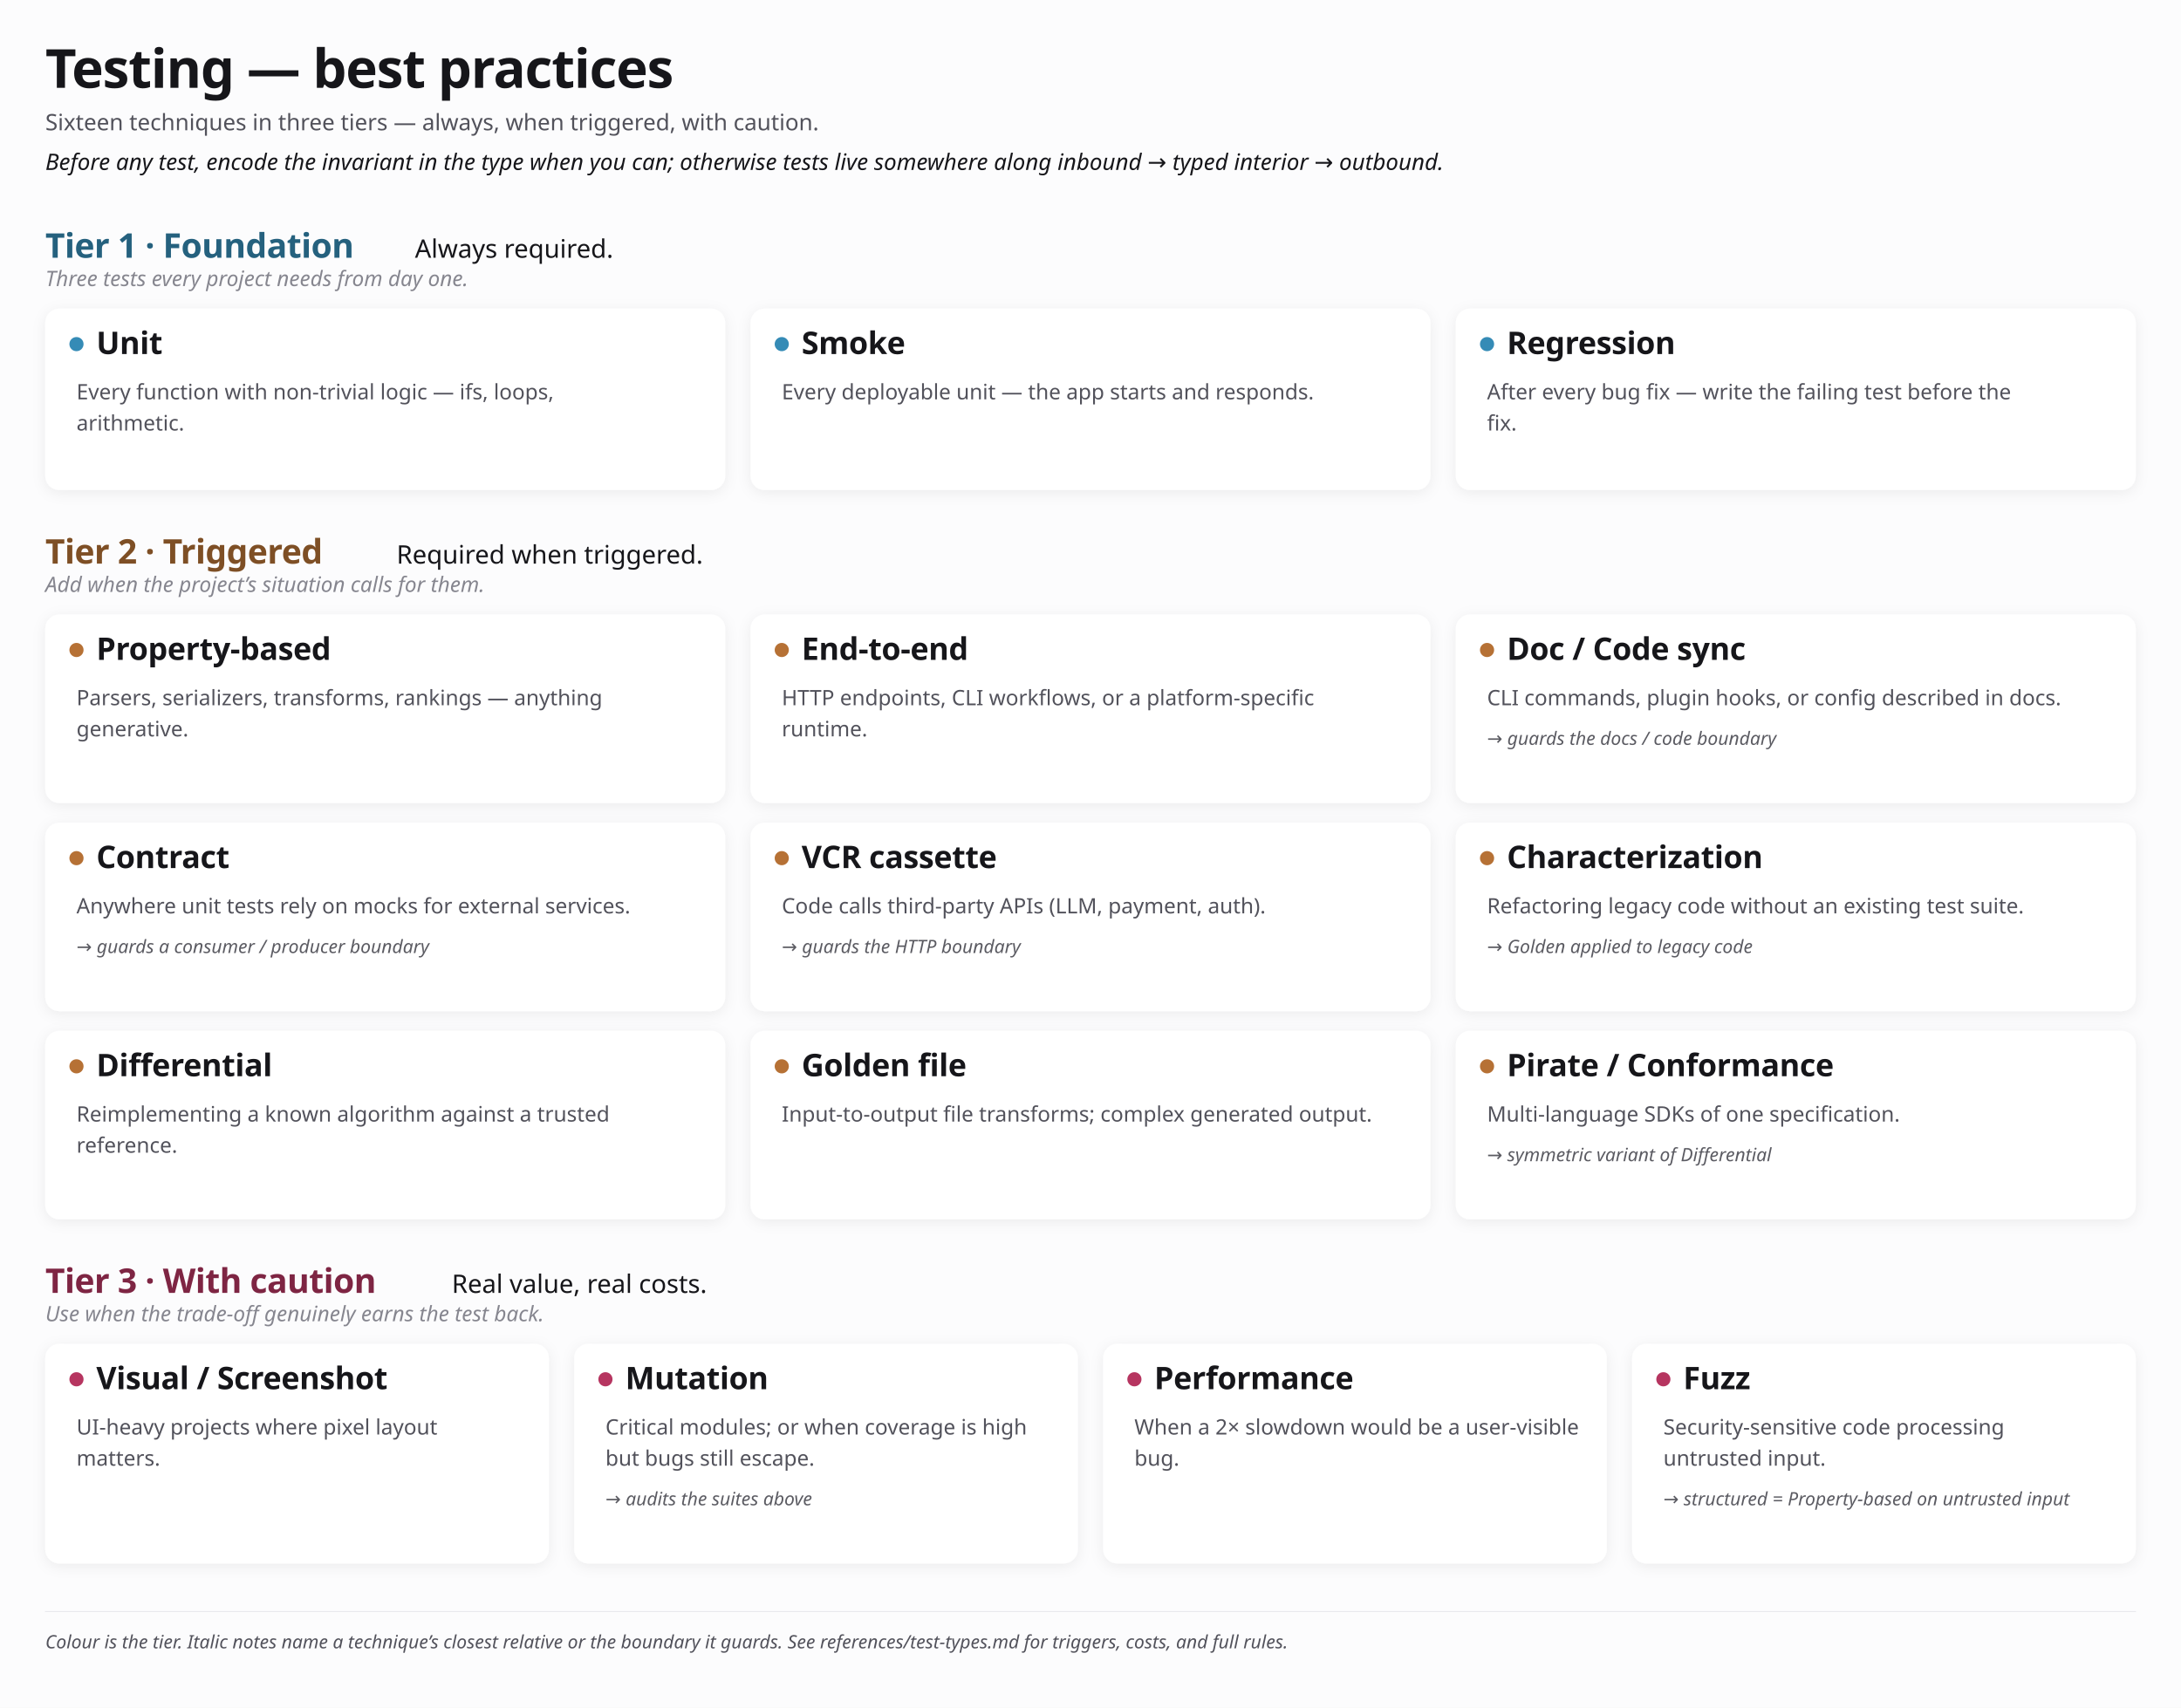
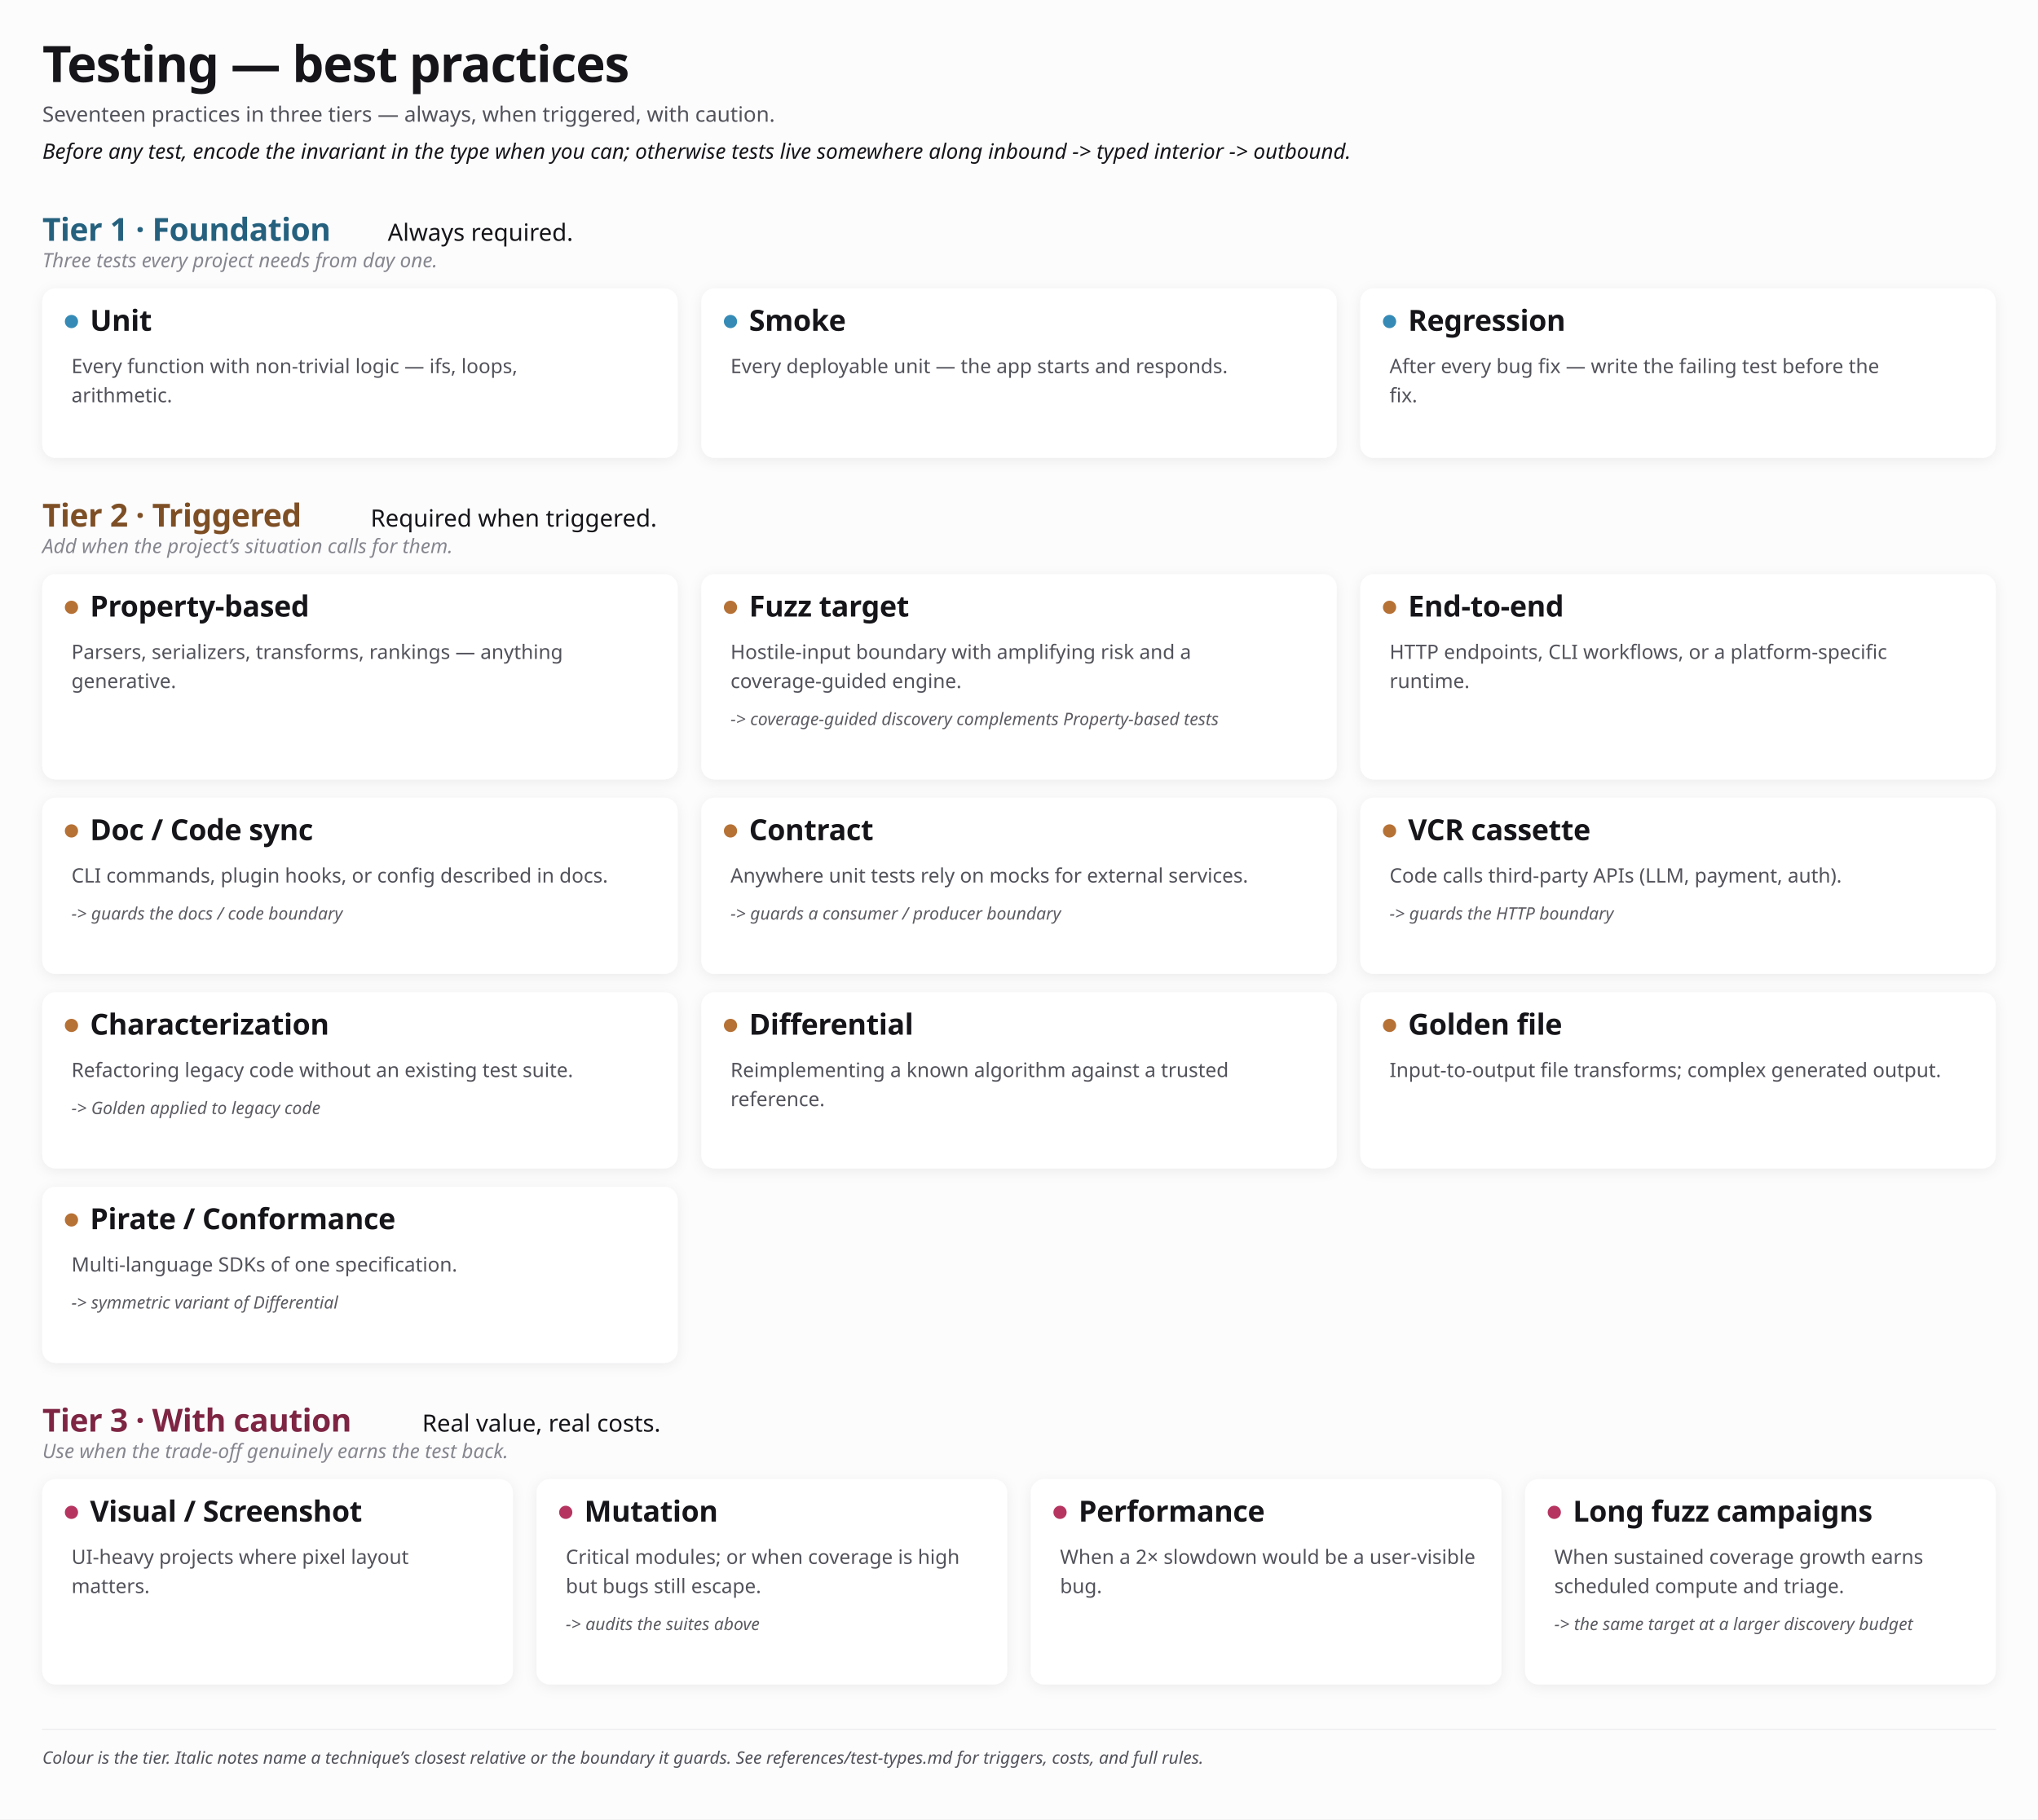
- <svg xmlns="http://www.w3.org/2000/svg" width="1540" height="1206" viewBox="0 0 1540 1206">
+ <svg xmlns="http://www.w3.org/2000/svg" width="1540" height="1375" viewBox="0 0 1540 1375">
  <defs>
    <filter id="soft" x="-25%" y="-25%" width="150%" height="160%">
      <feDropShadow dx="0" dy="2" stdDeviation="5" flood-color="#0a0a14" flood-opacity="0.07" />
    </filter>
  </defs>
-   <rect x="0.0" y="0.0" width="1540.0" height="1206.0" rx="0" ry="0" fill="#fcfcfd" stroke="none" stroke-width="1" />
+   <rect x="0.0" y="0.0" width="1540.0" height="1375.0" rx="0" ry="0" fill="#fcfcfd" stroke="none" stroke-width="1" />
  <text x="32.0" y="62.0" font-size="38" font-family="Bricolage Grotesque" font-weight="700" fill="#16161a" text-anchor="start" font-kerning="normal" letter-spacing="-0.68">Testing — best practices</text>
-   <text x="32.0" y="92.0" font-size="16" font-family="Hanken Grotesk" font-weight="400" fill="#52525b" text-anchor="start" font-kerning="normal">Sixteen techniques in three tiers — always, when triggered, with caution.</text>
-   <text x="32.0" y="120.0" font-size="16" font-family="Hanken Grotesk" font-weight="400" fill="#16161a" text-anchor="start" font-kerning="normal" font-style="italic">Before any test, encode the invariant in the type when you can; otherwise tests live somewhere along  inbound  →  typed interior  →  outbound.</text>
+   <text x="32.0" y="92.0" font-size="16" font-family="Hanken Grotesk" font-weight="400" fill="#52525b" text-anchor="start" font-kerning="normal">Seventeen practices in three tiers — always, when triggered, with caution.</text>
+   <text x="32.0" y="120.0" font-size="16" font-family="Hanken Grotesk" font-weight="400" fill="#16161a" text-anchor="start" font-kerning="normal" font-style="italic">Before any test, encode the invariant in the type when you can; otherwise tests live somewhere along  inbound  -&gt;  typed interior  -&gt;  outbound.</text>
  <text x="32.0" y="182.0" font-size="24" font-family="Bricolage Grotesque" font-weight="700" fill="#25617e" text-anchor="start" font-kerning="normal" letter-spacing="-0.29">Tier 1 · Foundation</text>
  <text x="293.0" y="182.0" font-size="18" font-family="Bricolage Grotesque" font-weight="500" fill="#16161a" text-anchor="start" font-kerning="normal">Always required.</text>
  <text x="32.0" y="202.0" font-size="15" font-family="Hanken Grotesk" font-weight="400" fill="#86868f" text-anchor="start" font-kerning="normal" font-style="italic">Three tests every project needs from day one.</text>
  <g filter="url(#soft)">
    <rect x="32.0" y="218.0" width="480.0" height="128.0" rx="10" ry="10" fill="#ffffff" stroke="none" stroke-width="1" />
  </g>
  <circle cx="54.0" cy="243.0" r="5" fill="#358bb6" />
  <text x="68.0" y="250.0" font-size="22" font-family="Bricolage Grotesque" font-weight="700" fill="#16161a" text-anchor="start" font-kerning="normal" letter-spacing="-0.18">Unit</text>
  <text x="54.0" y="282.0" font-size="15" font-family="Hanken Grotesk" font-weight="400" fill="#52525b" text-anchor="start" font-kerning="normal">Every function with non-trivial logic — ifs, loops,</text>
  <text x="54.0" y="304.0" font-size="15" font-family="Hanken Grotesk" font-weight="400" fill="#52525b" text-anchor="start" font-kerning="normal">arithmetic.</text>
  <g filter="url(#soft)">
    <rect x="530.0" y="218.0" width="480.0" height="128.0" rx="10" ry="10" fill="#ffffff" stroke="none" stroke-width="1" />
  </g>
  <circle cx="552.0" cy="243.0" r="5" fill="#358bb6" />
  <text x="566.0" y="250.0" font-size="22" font-family="Bricolage Grotesque" font-weight="700" fill="#16161a" text-anchor="start" font-kerning="normal" letter-spacing="-0.18">Smoke</text>
  <text x="552.0" y="282.0" font-size="15" font-family="Hanken Grotesk" font-weight="400" fill="#52525b" text-anchor="start" font-kerning="normal">Every deployable unit — the app starts and responds.</text>
  <g filter="url(#soft)">
    <rect x="1028.0" y="218.0" width="480.0" height="128.0" rx="10" ry="10" fill="#ffffff" stroke="none" stroke-width="1" />
  </g>
  <circle cx="1050.0" cy="243.0" r="5" fill="#358bb6" />
  <text x="1064.0" y="250.0" font-size="22" font-family="Bricolage Grotesque" font-weight="700" fill="#16161a" text-anchor="start" font-kerning="normal" letter-spacing="-0.18">Regression</text>
  <text x="1050.0" y="282.0" font-size="15" font-family="Hanken Grotesk" font-weight="400" fill="#52525b" text-anchor="start" font-kerning="normal">After every bug fix — write the failing test before the</text>
  <text x="1050.0" y="304.0" font-size="15" font-family="Hanken Grotesk" font-weight="400" fill="#52525b" text-anchor="start" font-kerning="normal">fix.</text>
  <text x="32.0" y="398.0" font-size="24" font-family="Bricolage Grotesque" font-weight="700" fill="#7e4f25" text-anchor="start" font-kerning="normal" letter-spacing="-0.29">Tier 2 · Triggered</text>
  <text x="280.0" y="398.0" font-size="18" font-family="Bricolage Grotesque" font-weight="500" fill="#16161a" text-anchor="start" font-kerning="normal">Required when triggered.</text>
  <text x="32.0" y="418.0" font-size="15" font-family="Hanken Grotesk" font-weight="400" fill="#86868f" text-anchor="start" font-kerning="normal" font-style="italic">Add when the project’s situation calls for them.</text>
  <g filter="url(#soft)">
-     <rect x="32.0" y="434.0" width="480.0" height="133.0" rx="10" ry="10" fill="#ffffff" stroke="none" stroke-width="1" />
+     <rect x="32.0" y="434.0" width="480.0" height="155.0" rx="10" ry="10" fill="#ffffff" stroke="none" stroke-width="1" />
  </g>
  <circle cx="54.0" cy="459.0" r="5" fill="#b67135" />
  <text x="68.0" y="466.0" font-size="22" font-family="Bricolage Grotesque" font-weight="700" fill="#16161a" text-anchor="start" font-kerning="normal" letter-spacing="-0.18">Property-based</text>
  <text x="54.0" y="498.0" font-size="15" font-family="Hanken Grotesk" font-weight="400" fill="#52525b" text-anchor="start" font-kerning="normal">Parsers, serializers, transforms, rankings — anything</text>
  <text x="54.0" y="520.0" font-size="15" font-family="Hanken Grotesk" font-weight="400" fill="#52525b" text-anchor="start" font-kerning="normal">generative.</text>
  <g filter="url(#soft)">
-     <rect x="530.0" y="434.0" width="480.0" height="133.0" rx="10" ry="10" fill="#ffffff" stroke="none" stroke-width="1" />
+     <rect x="530.0" y="434.0" width="480.0" height="155.0" rx="10" ry="10" fill="#ffffff" stroke="none" stroke-width="1" />
  </g>
  <circle cx="552.0" cy="459.0" r="5" fill="#b67135" />
-   <text x="566.0" y="466.0" font-size="22" font-family="Bricolage Grotesque" font-weight="700" fill="#16161a" text-anchor="start" font-kerning="normal" letter-spacing="-0.18">End-to-end</text>
-   <text x="552.0" y="498.0" font-size="15" font-family="Hanken Grotesk" font-weight="400" fill="#52525b" text-anchor="start" font-kerning="normal">HTTP endpoints, CLI workflows, or a platform-specific</text>
-   <text x="552.0" y="520.0" font-size="15" font-family="Hanken Grotesk" font-weight="400" fill="#52525b" text-anchor="start" font-kerning="normal">runtime.</text>
+   <text x="566.0" y="466.0" font-size="22" font-family="Bricolage Grotesque" font-weight="700" fill="#16161a" text-anchor="start" font-kerning="normal" letter-spacing="-0.18">Fuzz target</text>
+   <text x="552.0" y="498.0" font-size="15" font-family="Hanken Grotesk" font-weight="400" fill="#52525b" text-anchor="start" font-kerning="normal">Hostile-input boundary with amplifying risk and a</text>
+   <text x="552.0" y="520.0" font-size="15" font-family="Hanken Grotesk" font-weight="400" fill="#52525b" text-anchor="start" font-kerning="normal">coverage-guided engine.</text>
+   <text x="552.0" y="548.0" font-size="13" font-family="Hanken Grotesk" font-weight="400" fill="#5b5b62" text-anchor="start" font-kerning="normal" font-style="italic">-&gt;  coverage-guided discovery complements Property-based tests</text>
  <g filter="url(#soft)">
-     <rect x="1028.0" y="434.0" width="480.0" height="133.0" rx="10" ry="10" fill="#ffffff" stroke="none" stroke-width="1" />
+     <rect x="1028.0" y="434.0" width="480.0" height="155.0" rx="10" ry="10" fill="#ffffff" stroke="none" stroke-width="1" />
  </g>
  <circle cx="1050.0" cy="459.0" r="5" fill="#b67135" />
-   <text x="1064.0" y="466.0" font-size="22" font-family="Bricolage Grotesque" font-weight="700" fill="#16161a" text-anchor="start" font-kerning="normal" letter-spacing="-0.18">Doc / Code sync</text>
-   <text x="1050.0" y="498.0" font-size="15" font-family="Hanken Grotesk" font-weight="400" fill="#52525b" text-anchor="start" font-kerning="normal">CLI commands, plugin hooks, or config described in docs.</text>
-   <text x="1050.0" y="526.0" font-size="13" font-family="Hanken Grotesk" font-weight="400" fill="#5b5b62" text-anchor="start" font-kerning="normal" font-style="italic">→  guards the docs / code boundary</text>
+   <text x="1064.0" y="466.0" font-size="22" font-family="Bricolage Grotesque" font-weight="700" fill="#16161a" text-anchor="start" font-kerning="normal" letter-spacing="-0.18">End-to-end</text>
+   <text x="1050.0" y="498.0" font-size="15" font-family="Hanken Grotesk" font-weight="400" fill="#52525b" text-anchor="start" font-kerning="normal">HTTP endpoints, CLI workflows, or a platform-specific</text>
+   <text x="1050.0" y="520.0" font-size="15" font-family="Hanken Grotesk" font-weight="400" fill="#52525b" text-anchor="start" font-kerning="normal">runtime.</text>
  <g filter="url(#soft)">
-     <rect x="32.0" y="581.0" width="480.0" height="133.0" rx="10" ry="10" fill="#ffffff" stroke="none" stroke-width="1" />
+     <rect x="32.0" y="603.0" width="480.0" height="133.0" rx="10" ry="10" fill="#ffffff" stroke="none" stroke-width="1" />
  </g>
-   <circle cx="54.0" cy="606.0" r="5" fill="#b67135" />
-   <text x="68.0" y="613.0" font-size="22" font-family="Bricolage Grotesque" font-weight="700" fill="#16161a" text-anchor="start" font-kerning="normal" letter-spacing="-0.18">Contract</text>
-   <text x="54.0" y="645.0" font-size="15" font-family="Hanken Grotesk" font-weight="400" fill="#52525b" text-anchor="start" font-kerning="normal">Anywhere unit tests rely on mocks for external services.</text>
-   <text x="54.0" y="673.0" font-size="13" font-family="Hanken Grotesk" font-weight="400" fill="#5b5b62" text-anchor="start" font-kerning="normal" font-style="italic">→  guards a consumer / producer boundary</text>
+   <circle cx="54.0" cy="628.0" r="5" fill="#b67135" />
+   <text x="68.0" y="635.0" font-size="22" font-family="Bricolage Grotesque" font-weight="700" fill="#16161a" text-anchor="start" font-kerning="normal" letter-spacing="-0.18">Doc / Code sync</text>
+   <text x="54.0" y="667.0" font-size="15" font-family="Hanken Grotesk" font-weight="400" fill="#52525b" text-anchor="start" font-kerning="normal">CLI commands, plugin hooks, or config described in docs.</text>
+   <text x="54.0" y="695.0" font-size="13" font-family="Hanken Grotesk" font-weight="400" fill="#5b5b62" text-anchor="start" font-kerning="normal" font-style="italic">-&gt;  guards the docs / code boundary</text>
  <g filter="url(#soft)">
-     <rect x="530.0" y="581.0" width="480.0" height="133.0" rx="10" ry="10" fill="#ffffff" stroke="none" stroke-width="1" />
+     <rect x="530.0" y="603.0" width="480.0" height="133.0" rx="10" ry="10" fill="#ffffff" stroke="none" stroke-width="1" />
  </g>
-   <circle cx="552.0" cy="606.0" r="5" fill="#b67135" />
-   <text x="566.0" y="613.0" font-size="22" font-family="Bricolage Grotesque" font-weight="700" fill="#16161a" text-anchor="start" font-kerning="normal" letter-spacing="-0.18">VCR cassette</text>
-   <text x="552.0" y="645.0" font-size="15" font-family="Hanken Grotesk" font-weight="400" fill="#52525b" text-anchor="start" font-kerning="normal">Code calls third-party APIs (LLM, payment, auth).</text>
-   <text x="552.0" y="673.0" font-size="13" font-family="Hanken Grotesk" font-weight="400" fill="#5b5b62" text-anchor="start" font-kerning="normal" font-style="italic">→  guards the HTTP boundary</text>
+   <circle cx="552.0" cy="628.0" r="5" fill="#b67135" />
+   <text x="566.0" y="635.0" font-size="22" font-family="Bricolage Grotesque" font-weight="700" fill="#16161a" text-anchor="start" font-kerning="normal" letter-spacing="-0.18">Contract</text>
+   <text x="552.0" y="667.0" font-size="15" font-family="Hanken Grotesk" font-weight="400" fill="#52525b" text-anchor="start" font-kerning="normal">Anywhere unit tests rely on mocks for external services.</text>
+   <text x="552.0" y="695.0" font-size="13" font-family="Hanken Grotesk" font-weight="400" fill="#5b5b62" text-anchor="start" font-kerning="normal" font-style="italic">-&gt;  guards a consumer / producer boundary</text>
  <g filter="url(#soft)">
-     <rect x="1028.0" y="581.0" width="480.0" height="133.0" rx="10" ry="10" fill="#ffffff" stroke="none" stroke-width="1" />
+     <rect x="1028.0" y="603.0" width="480.0" height="133.0" rx="10" ry="10" fill="#ffffff" stroke="none" stroke-width="1" />
  </g>
-   <circle cx="1050.0" cy="606.0" r="5" fill="#b67135" />
-   <text x="1064.0" y="613.0" font-size="22" font-family="Bricolage Grotesque" font-weight="700" fill="#16161a" text-anchor="start" font-kerning="normal" letter-spacing="-0.18">Characterization</text>
-   <text x="1050.0" y="645.0" font-size="15" font-family="Hanken Grotesk" font-weight="400" fill="#52525b" text-anchor="start" font-kerning="normal">Refactoring legacy code without an existing test suite.</text>
-   <text x="1050.0" y="673.0" font-size="13" font-family="Hanken Grotesk" font-weight="400" fill="#5b5b62" text-anchor="start" font-kerning="normal" font-style="italic">→  Golden applied to legacy code</text>
+   <circle cx="1050.0" cy="628.0" r="5" fill="#b67135" />
+   <text x="1064.0" y="635.0" font-size="22" font-family="Bricolage Grotesque" font-weight="700" fill="#16161a" text-anchor="start" font-kerning="normal" letter-spacing="-0.18">VCR cassette</text>
+   <text x="1050.0" y="667.0" font-size="15" font-family="Hanken Grotesk" font-weight="400" fill="#52525b" text-anchor="start" font-kerning="normal">Code calls third-party APIs (LLM, payment, auth).</text>
+   <text x="1050.0" y="695.0" font-size="13" font-family="Hanken Grotesk" font-weight="400" fill="#5b5b62" text-anchor="start" font-kerning="normal" font-style="italic">-&gt;  guards the HTTP boundary</text>
  <g filter="url(#soft)">
-     <rect x="32.0" y="728.0" width="480.0" height="133.0" rx="10" ry="10" fill="#ffffff" stroke="none" stroke-width="1" />
+     <rect x="32.0" y="750.0" width="480.0" height="133.0" rx="10" ry="10" fill="#ffffff" stroke="none" stroke-width="1" />
  </g>
-   <circle cx="54.0" cy="753.0" r="5" fill="#b67135" />
-   <text x="68.0" y="760.0" font-size="22" font-family="Bricolage Grotesque" font-weight="700" fill="#16161a" text-anchor="start" font-kerning="normal" letter-spacing="-0.18">Differential</text>
-   <text x="54.0" y="792.0" font-size="15" font-family="Hanken Grotesk" font-weight="400" fill="#52525b" text-anchor="start" font-kerning="normal">Reimplementing a known algorithm against a trusted</text>
-   <text x="54.0" y="814.0" font-size="15" font-family="Hanken Grotesk" font-weight="400" fill="#52525b" text-anchor="start" font-kerning="normal">reference.</text>
+   <circle cx="54.0" cy="775.0" r="5" fill="#b67135" />
+   <text x="68.0" y="782.0" font-size="22" font-family="Bricolage Grotesque" font-weight="700" fill="#16161a" text-anchor="start" font-kerning="normal" letter-spacing="-0.18">Characterization</text>
+   <text x="54.0" y="814.0" font-size="15" font-family="Hanken Grotesk" font-weight="400" fill="#52525b" text-anchor="start" font-kerning="normal">Refactoring legacy code without an existing test suite.</text>
+   <text x="54.0" y="842.0" font-size="13" font-family="Hanken Grotesk" font-weight="400" fill="#5b5b62" text-anchor="start" font-kerning="normal" font-style="italic">-&gt;  Golden applied to legacy code</text>
  <g filter="url(#soft)">
-     <rect x="530.0" y="728.0" width="480.0" height="133.0" rx="10" ry="10" fill="#ffffff" stroke="none" stroke-width="1" />
+     <rect x="530.0" y="750.0" width="480.0" height="133.0" rx="10" ry="10" fill="#ffffff" stroke="none" stroke-width="1" />
  </g>
-   <circle cx="552.0" cy="753.0" r="5" fill="#b67135" />
-   <text x="566.0" y="760.0" font-size="22" font-family="Bricolage Grotesque" font-weight="700" fill="#16161a" text-anchor="start" font-kerning="normal" letter-spacing="-0.18">Golden file</text>
-   <text x="552.0" y="792.0" font-size="15" font-family="Hanken Grotesk" font-weight="400" fill="#52525b" text-anchor="start" font-kerning="normal">Input-to-output file transforms; complex generated output.</text>
+   <circle cx="552.0" cy="775.0" r="5" fill="#b67135" />
+   <text x="566.0" y="782.0" font-size="22" font-family="Bricolage Grotesque" font-weight="700" fill="#16161a" text-anchor="start" font-kerning="normal" letter-spacing="-0.18">Differential</text>
+   <text x="552.0" y="814.0" font-size="15" font-family="Hanken Grotesk" font-weight="400" fill="#52525b" text-anchor="start" font-kerning="normal">Reimplementing a known algorithm against a trusted</text>
+   <text x="552.0" y="836.0" font-size="15" font-family="Hanken Grotesk" font-weight="400" fill="#52525b" text-anchor="start" font-kerning="normal">reference.</text>
  <g filter="url(#soft)">
-     <rect x="1028.0" y="728.0" width="480.0" height="133.0" rx="10" ry="10" fill="#ffffff" stroke="none" stroke-width="1" />
+     <rect x="1028.0" y="750.0" width="480.0" height="133.0" rx="10" ry="10" fill="#ffffff" stroke="none" stroke-width="1" />
  </g>
-   <circle cx="1050.0" cy="753.0" r="5" fill="#b67135" />
-   <text x="1064.0" y="760.0" font-size="22" font-family="Bricolage Grotesque" font-weight="700" fill="#16161a" text-anchor="start" font-kerning="normal" letter-spacing="-0.18">Pirate / Conformance</text>
-   <text x="1050.0" y="792.0" font-size="15" font-family="Hanken Grotesk" font-weight="400" fill="#52525b" text-anchor="start" font-kerning="normal">Multi-language SDKs of one specification.</text>
-   <text x="1050.0" y="820.0" font-size="13" font-family="Hanken Grotesk" font-weight="400" fill="#5b5b62" text-anchor="start" font-kerning="normal" font-style="italic">→  symmetric variant of Differential</text>
-   <text x="32.0" y="913.0" font-size="24" font-family="Bricolage Grotesque" font-weight="700" fill="#7e2543" text-anchor="start" font-kerning="normal" letter-spacing="-0.29">Tier 3 · With caution</text>
-   <text x="319.0" y="913.0" font-size="18" font-family="Bricolage Grotesque" font-weight="500" fill="#16161a" text-anchor="start" font-kerning="normal">Real value, real costs.</text>
-   <text x="32.0" y="933.0" font-size="15" font-family="Hanken Grotesk" font-weight="400" fill="#86868f" text-anchor="start" font-kerning="normal" font-style="italic">Use when the trade-off genuinely earns the test back.</text>
+   <circle cx="1050.0" cy="775.0" r="5" fill="#b67135" />
+   <text x="1064.0" y="782.0" font-size="22" font-family="Bricolage Grotesque" font-weight="700" fill="#16161a" text-anchor="start" font-kerning="normal" letter-spacing="-0.18">Golden file</text>
+   <text x="1050.0" y="814.0" font-size="15" font-family="Hanken Grotesk" font-weight="400" fill="#52525b" text-anchor="start" font-kerning="normal">Input-to-output file transforms; complex generated output.</text>
  <g filter="url(#soft)">
-     <rect x="32.0" y="949.0" width="355.5" height="155.0" rx="10" ry="10" fill="#ffffff" stroke="none" stroke-width="1" />
+     <rect x="32.0" y="897.0" width="480.0" height="133.0" rx="10" ry="10" fill="#ffffff" stroke="none" stroke-width="1" />
  </g>
-   <circle cx="54.0" cy="974.0" r="5" fill="#b63560" />
-   <text x="68.0" y="981.0" font-size="22" font-family="Bricolage Grotesque" font-weight="700" fill="#16161a" text-anchor="start" font-kerning="normal" letter-spacing="-0.18">Visual / Screenshot</text>
-   <text x="54.0" y="1013.0" font-size="15" font-family="Hanken Grotesk" font-weight="400" fill="#52525b" text-anchor="start" font-kerning="normal">UI-heavy projects where pixel layout</text>
-   <text x="54.0" y="1035.0" font-size="15" font-family="Hanken Grotesk" font-weight="400" fill="#52525b" text-anchor="start" font-kerning="normal">matters.</text>
+   <circle cx="54.0" cy="922.0" r="5" fill="#b67135" />
+   <text x="68.0" y="929.0" font-size="22" font-family="Bricolage Grotesque" font-weight="700" fill="#16161a" text-anchor="start" font-kerning="normal" letter-spacing="-0.18">Pirate / Conformance</text>
+   <text x="54.0" y="961.0" font-size="15" font-family="Hanken Grotesk" font-weight="400" fill="#52525b" text-anchor="start" font-kerning="normal">Multi-language SDKs of one specification.</text>
+   <text x="54.0" y="989.0" font-size="13" font-family="Hanken Grotesk" font-weight="400" fill="#5b5b62" text-anchor="start" font-kerning="normal" font-style="italic">-&gt;  symmetric variant of Differential</text>
+   <text x="32.0" y="1082.0" font-size="24" font-family="Bricolage Grotesque" font-weight="700" fill="#7e2543" text-anchor="start" font-kerning="normal" letter-spacing="-0.29">Tier 3 · With caution</text>
+   <text x="319.0" y="1082.0" font-size="18" font-family="Bricolage Grotesque" font-weight="500" fill="#16161a" text-anchor="start" font-kerning="normal">Real value, real costs.</text>
+   <text x="32.0" y="1102.0" font-size="15" font-family="Hanken Grotesk" font-weight="400" fill="#86868f" text-anchor="start" font-kerning="normal" font-style="italic">Use when the trade-off genuinely earns the test back.</text>
  <g filter="url(#soft)">
-     <rect x="405.5" y="949.0" width="355.5" height="155.0" rx="10" ry="10" fill="#ffffff" stroke="none" stroke-width="1" />
+     <rect x="32.0" y="1118.0" width="355.5" height="155.0" rx="10" ry="10" fill="#ffffff" stroke="none" stroke-width="1" />
  </g>
-   <circle cx="427.5" cy="974.0" r="5" fill="#b63560" />
-   <text x="441.5" y="981.0" font-size="22" font-family="Bricolage Grotesque" font-weight="700" fill="#16161a" text-anchor="start" font-kerning="normal" letter-spacing="-0.18">Mutation</text>
-   <text x="427.5" y="1013.0" font-size="15" font-family="Hanken Grotesk" font-weight="400" fill="#52525b" text-anchor="start" font-kerning="normal">Critical modules; or when coverage is high</text>
-   <text x="427.5" y="1035.0" font-size="15" font-family="Hanken Grotesk" font-weight="400" fill="#52525b" text-anchor="start" font-kerning="normal">but bugs still escape.</text>
-   <text x="427.5" y="1063.0" font-size="13" font-family="Hanken Grotesk" font-weight="400" fill="#5b5b62" text-anchor="start" font-kerning="normal" font-style="italic">→  audits the suites above</text>
+   <circle cx="54.0" cy="1143.0" r="5" fill="#b63560" />
+   <text x="68.0" y="1150.0" font-size="22" font-family="Bricolage Grotesque" font-weight="700" fill="#16161a" text-anchor="start" font-kerning="normal" letter-spacing="-0.18">Visual / Screenshot</text>
+   <text x="54.0" y="1182.0" font-size="15" font-family="Hanken Grotesk" font-weight="400" fill="#52525b" text-anchor="start" font-kerning="normal">UI-heavy projects where pixel layout</text>
+   <text x="54.0" y="1204.0" font-size="15" font-family="Hanken Grotesk" font-weight="400" fill="#52525b" text-anchor="start" font-kerning="normal">matters.</text>
  <g filter="url(#soft)">
-     <rect x="779.0" y="949.0" width="355.5" height="155.0" rx="10" ry="10" fill="#ffffff" stroke="none" stroke-width="1" />
+     <rect x="405.5" y="1118.0" width="355.5" height="155.0" rx="10" ry="10" fill="#ffffff" stroke="none" stroke-width="1" />
  </g>
-   <circle cx="801.0" cy="974.0" r="5" fill="#b63560" />
-   <text x="815.0" y="981.0" font-size="22" font-family="Bricolage Grotesque" font-weight="700" fill="#16161a" text-anchor="start" font-kerning="normal" letter-spacing="-0.18">Performance</text>
-   <text x="801.0" y="1013.0" font-size="15" font-family="Hanken Grotesk" font-weight="400" fill="#52525b" text-anchor="start" font-kerning="normal">When a 2× slowdown would be a user-visible</text>
-   <text x="801.0" y="1035.0" font-size="15" font-family="Hanken Grotesk" font-weight="400" fill="#52525b" text-anchor="start" font-kerning="normal">bug.</text>
+   <circle cx="427.5" cy="1143.0" r="5" fill="#b63560" />
+   <text x="441.5" y="1150.0" font-size="22" font-family="Bricolage Grotesque" font-weight="700" fill="#16161a" text-anchor="start" font-kerning="normal" letter-spacing="-0.18">Mutation</text>
+   <text x="427.5" y="1182.0" font-size="15" font-family="Hanken Grotesk" font-weight="400" fill="#52525b" text-anchor="start" font-kerning="normal">Critical modules; or when coverage is high</text>
+   <text x="427.5" y="1204.0" font-size="15" font-family="Hanken Grotesk" font-weight="400" fill="#52525b" text-anchor="start" font-kerning="normal">but bugs still escape.</text>
+   <text x="427.5" y="1232.0" font-size="13" font-family="Hanken Grotesk" font-weight="400" fill="#5b5b62" text-anchor="start" font-kerning="normal" font-style="italic">-&gt;  audits the suites above</text>
  <g filter="url(#soft)">
-     <rect x="1152.5" y="949.0" width="355.5" height="155.0" rx="10" ry="10" fill="#ffffff" stroke="none" stroke-width="1" />
+     <rect x="779.0" y="1118.0" width="355.5" height="155.0" rx="10" ry="10" fill="#ffffff" stroke="none" stroke-width="1" />
  </g>
-   <circle cx="1174.5" cy="974.0" r="5" fill="#b63560" />
-   <text x="1188.5" y="981.0" font-size="22" font-family="Bricolage Grotesque" font-weight="700" fill="#16161a" text-anchor="start" font-kerning="normal" letter-spacing="-0.18">Fuzz</text>
-   <text x="1174.5" y="1013.0" font-size="15" font-family="Hanken Grotesk" font-weight="400" fill="#52525b" text-anchor="start" font-kerning="normal">Security-sensitive code processing</text>
-   <text x="1174.5" y="1035.0" font-size="15" font-family="Hanken Grotesk" font-weight="400" fill="#52525b" text-anchor="start" font-kerning="normal">untrusted input.</text>
-   <text x="1174.5" y="1063.0" font-size="13" font-family="Hanken Grotesk" font-weight="400" fill="#5b5b62" text-anchor="start" font-kerning="normal" font-style="italic">→  structured = Property-based on untrusted input</text>
-   <line x1="32.0" y1="1138.0" x2="1508.0" y2="1138.0" stroke="#e6e6ea" stroke-width="0.6" stroke-linecap="round" />
-   <text x="32.0" y="1164.0" font-size="13" font-family="Hanken Grotesk" font-weight="400" fill="#52525b" text-anchor="start" font-kerning="normal" font-style="italic">Colour is the tier.  Italic notes name a technique’s closest relative or the boundary it guards. See references/test-types.md for triggers, costs, and full rules.</text>
+   <circle cx="801.0" cy="1143.0" r="5" fill="#b63560" />
+   <text x="815.0" y="1150.0" font-size="22" font-family="Bricolage Grotesque" font-weight="700" fill="#16161a" text-anchor="start" font-kerning="normal" letter-spacing="-0.18">Performance</text>
+   <text x="801.0" y="1182.0" font-size="15" font-family="Hanken Grotesk" font-weight="400" fill="#52525b" text-anchor="start" font-kerning="normal">When a 2× slowdown would be a user-visible</text>
+   <text x="801.0" y="1204.0" font-size="15" font-family="Hanken Grotesk" font-weight="400" fill="#52525b" text-anchor="start" font-kerning="normal">bug.</text>
+   <g filter="url(#soft)">
+     <rect x="1152.5" y="1118.0" width="355.5" height="155.0" rx="10" ry="10" fill="#ffffff" stroke="none" stroke-width="1" />
+   </g>
+   <circle cx="1174.5" cy="1143.0" r="5" fill="#b63560" />
+   <text x="1188.5" y="1150.0" font-size="22" font-family="Bricolage Grotesque" font-weight="700" fill="#16161a" text-anchor="start" font-kerning="normal" letter-spacing="-0.18">Long fuzz campaigns</text>
+   <text x="1174.5" y="1182.0" font-size="15" font-family="Hanken Grotesk" font-weight="400" fill="#52525b" text-anchor="start" font-kerning="normal">When sustained coverage growth earns</text>
+   <text x="1174.5" y="1204.0" font-size="15" font-family="Hanken Grotesk" font-weight="400" fill="#52525b" text-anchor="start" font-kerning="normal">scheduled compute and triage.</text>
+   <text x="1174.5" y="1232.0" font-size="13" font-family="Hanken Grotesk" font-weight="400" fill="#5b5b62" text-anchor="start" font-kerning="normal" font-style="italic">-&gt;  the same target at a larger discovery budget</text>
+   <line x1="32.0" y1="1307.0" x2="1508.0" y2="1307.0" stroke="#e6e6ea" stroke-width="0.6" stroke-linecap="round" />
+   <text x="32.0" y="1333.0" font-size="13" font-family="Hanken Grotesk" font-weight="400" fill="#52525b" text-anchor="start" font-kerning="normal" font-style="italic">Colour is the tier.  Italic notes name a technique’s closest relative or the boundary it guards. See references/test-types.md for triggers, costs, and full rules.</text>
</svg>
